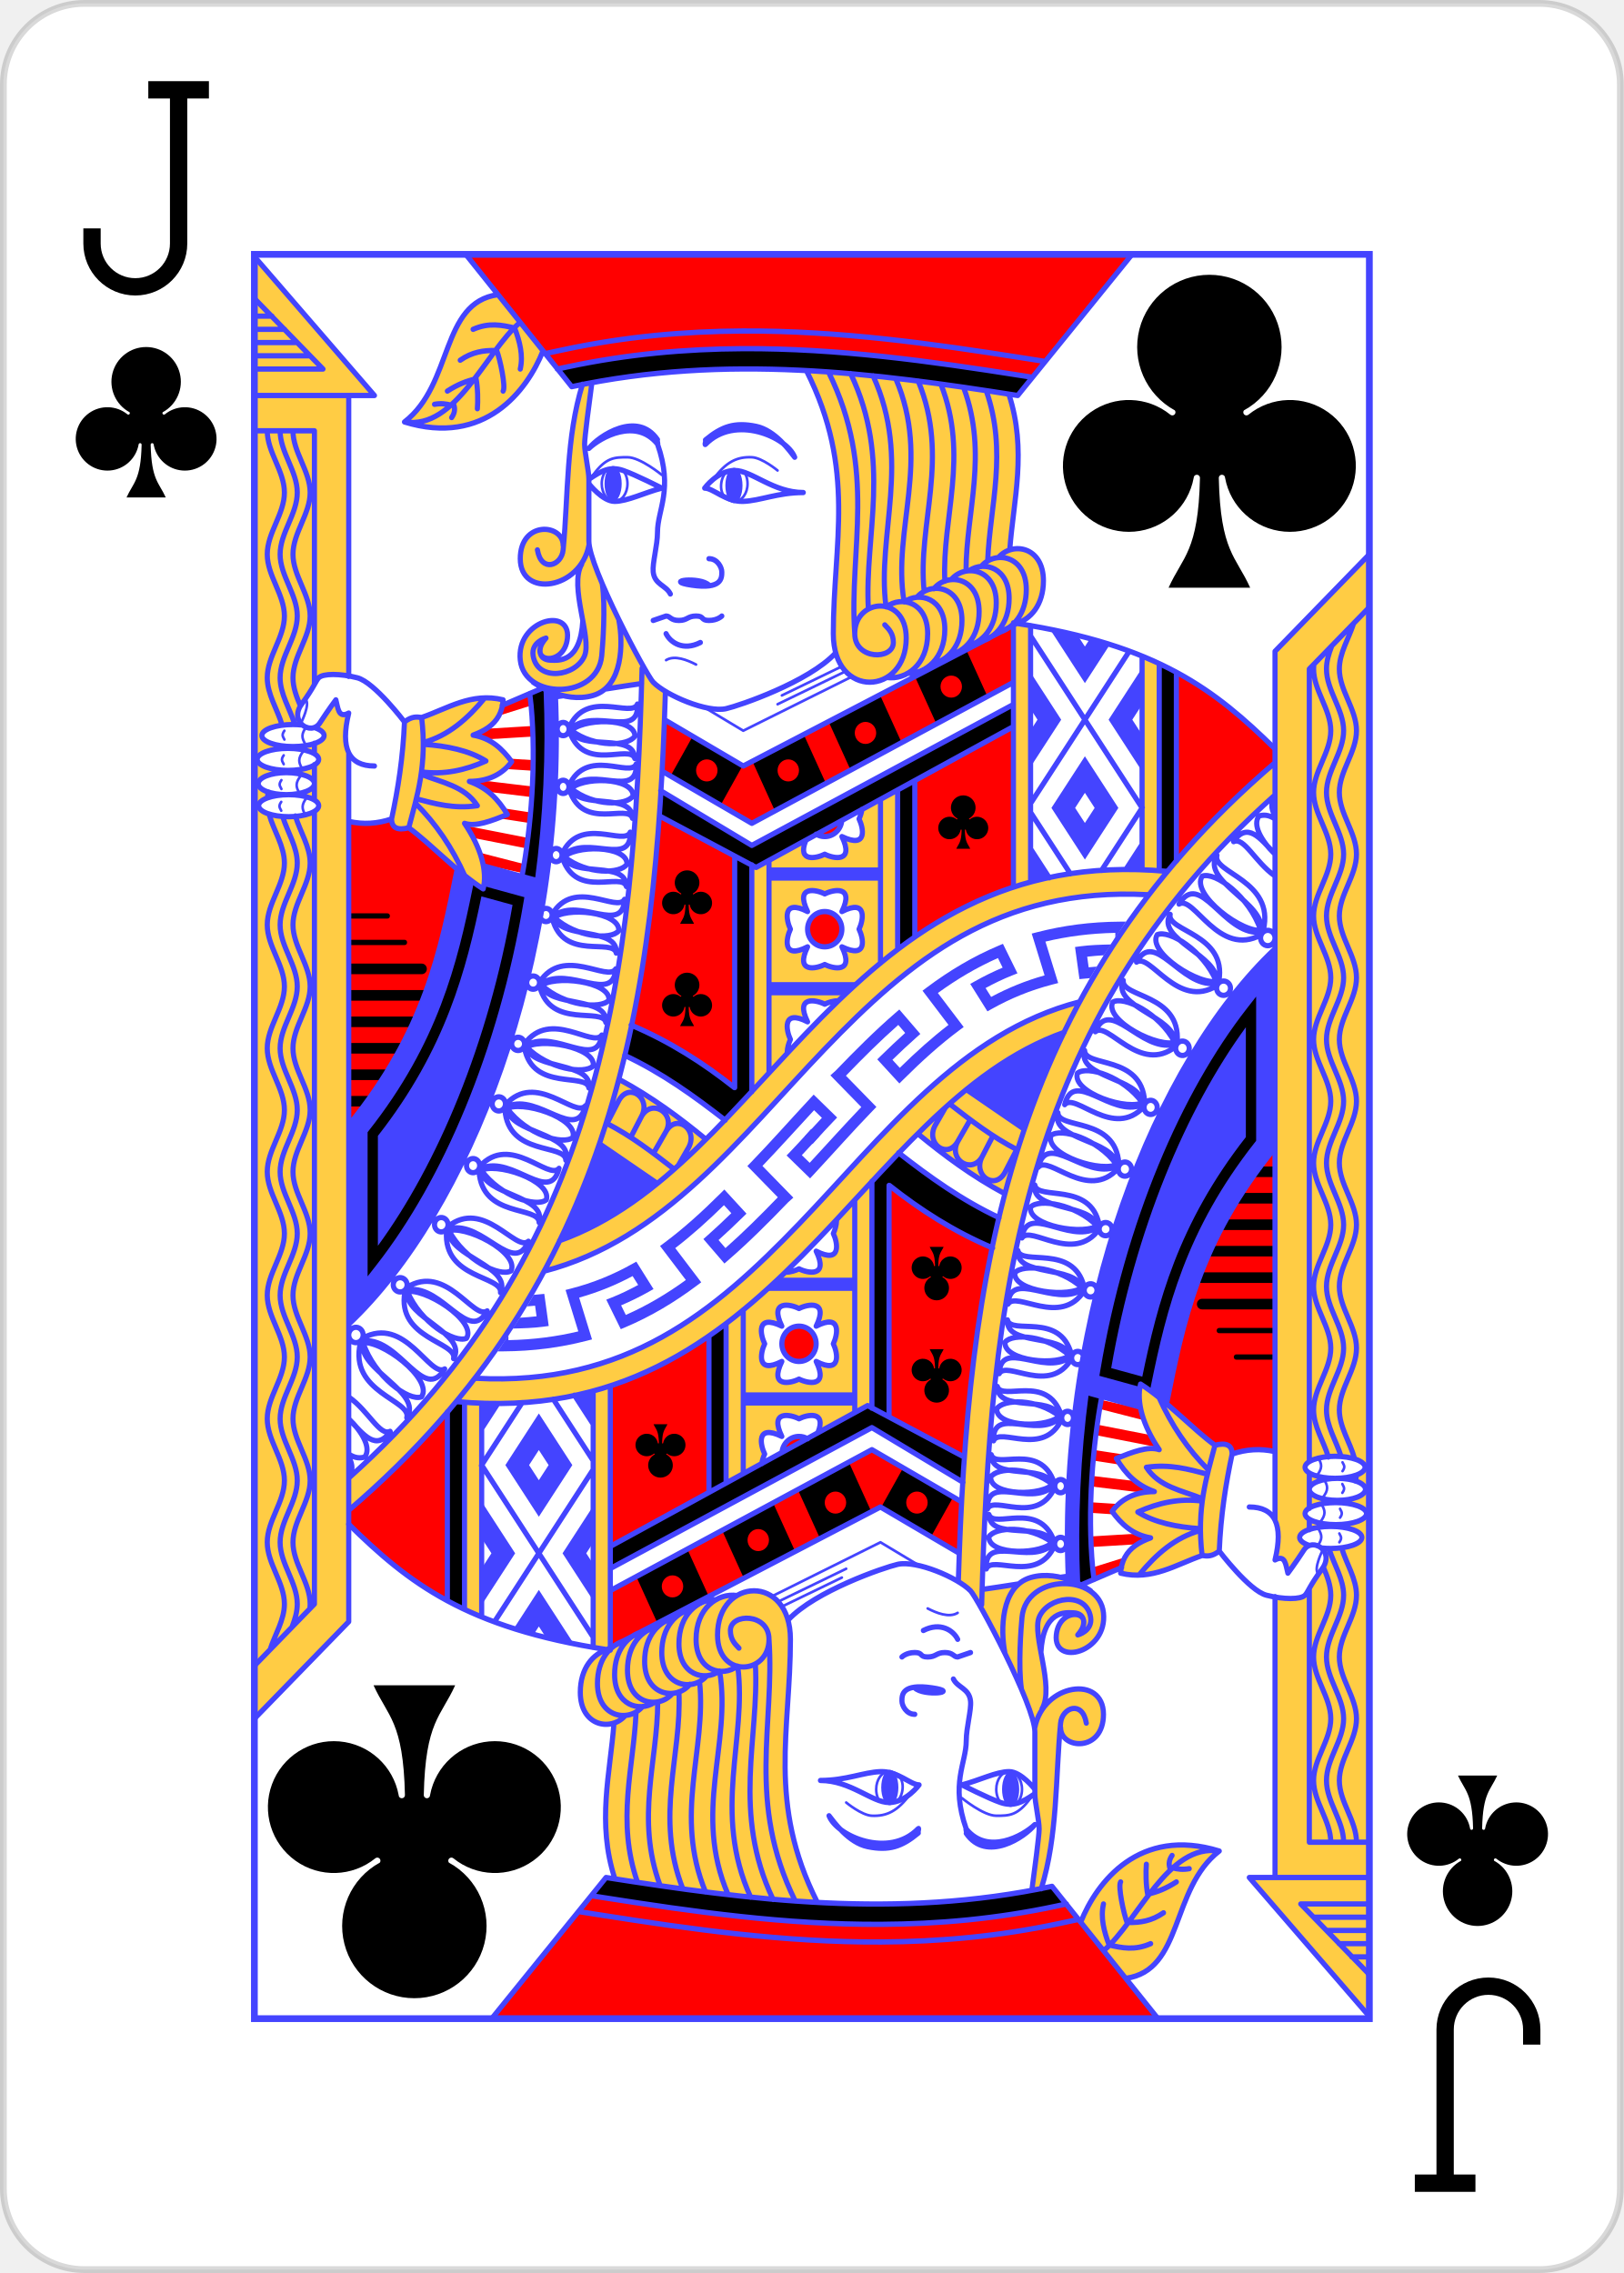
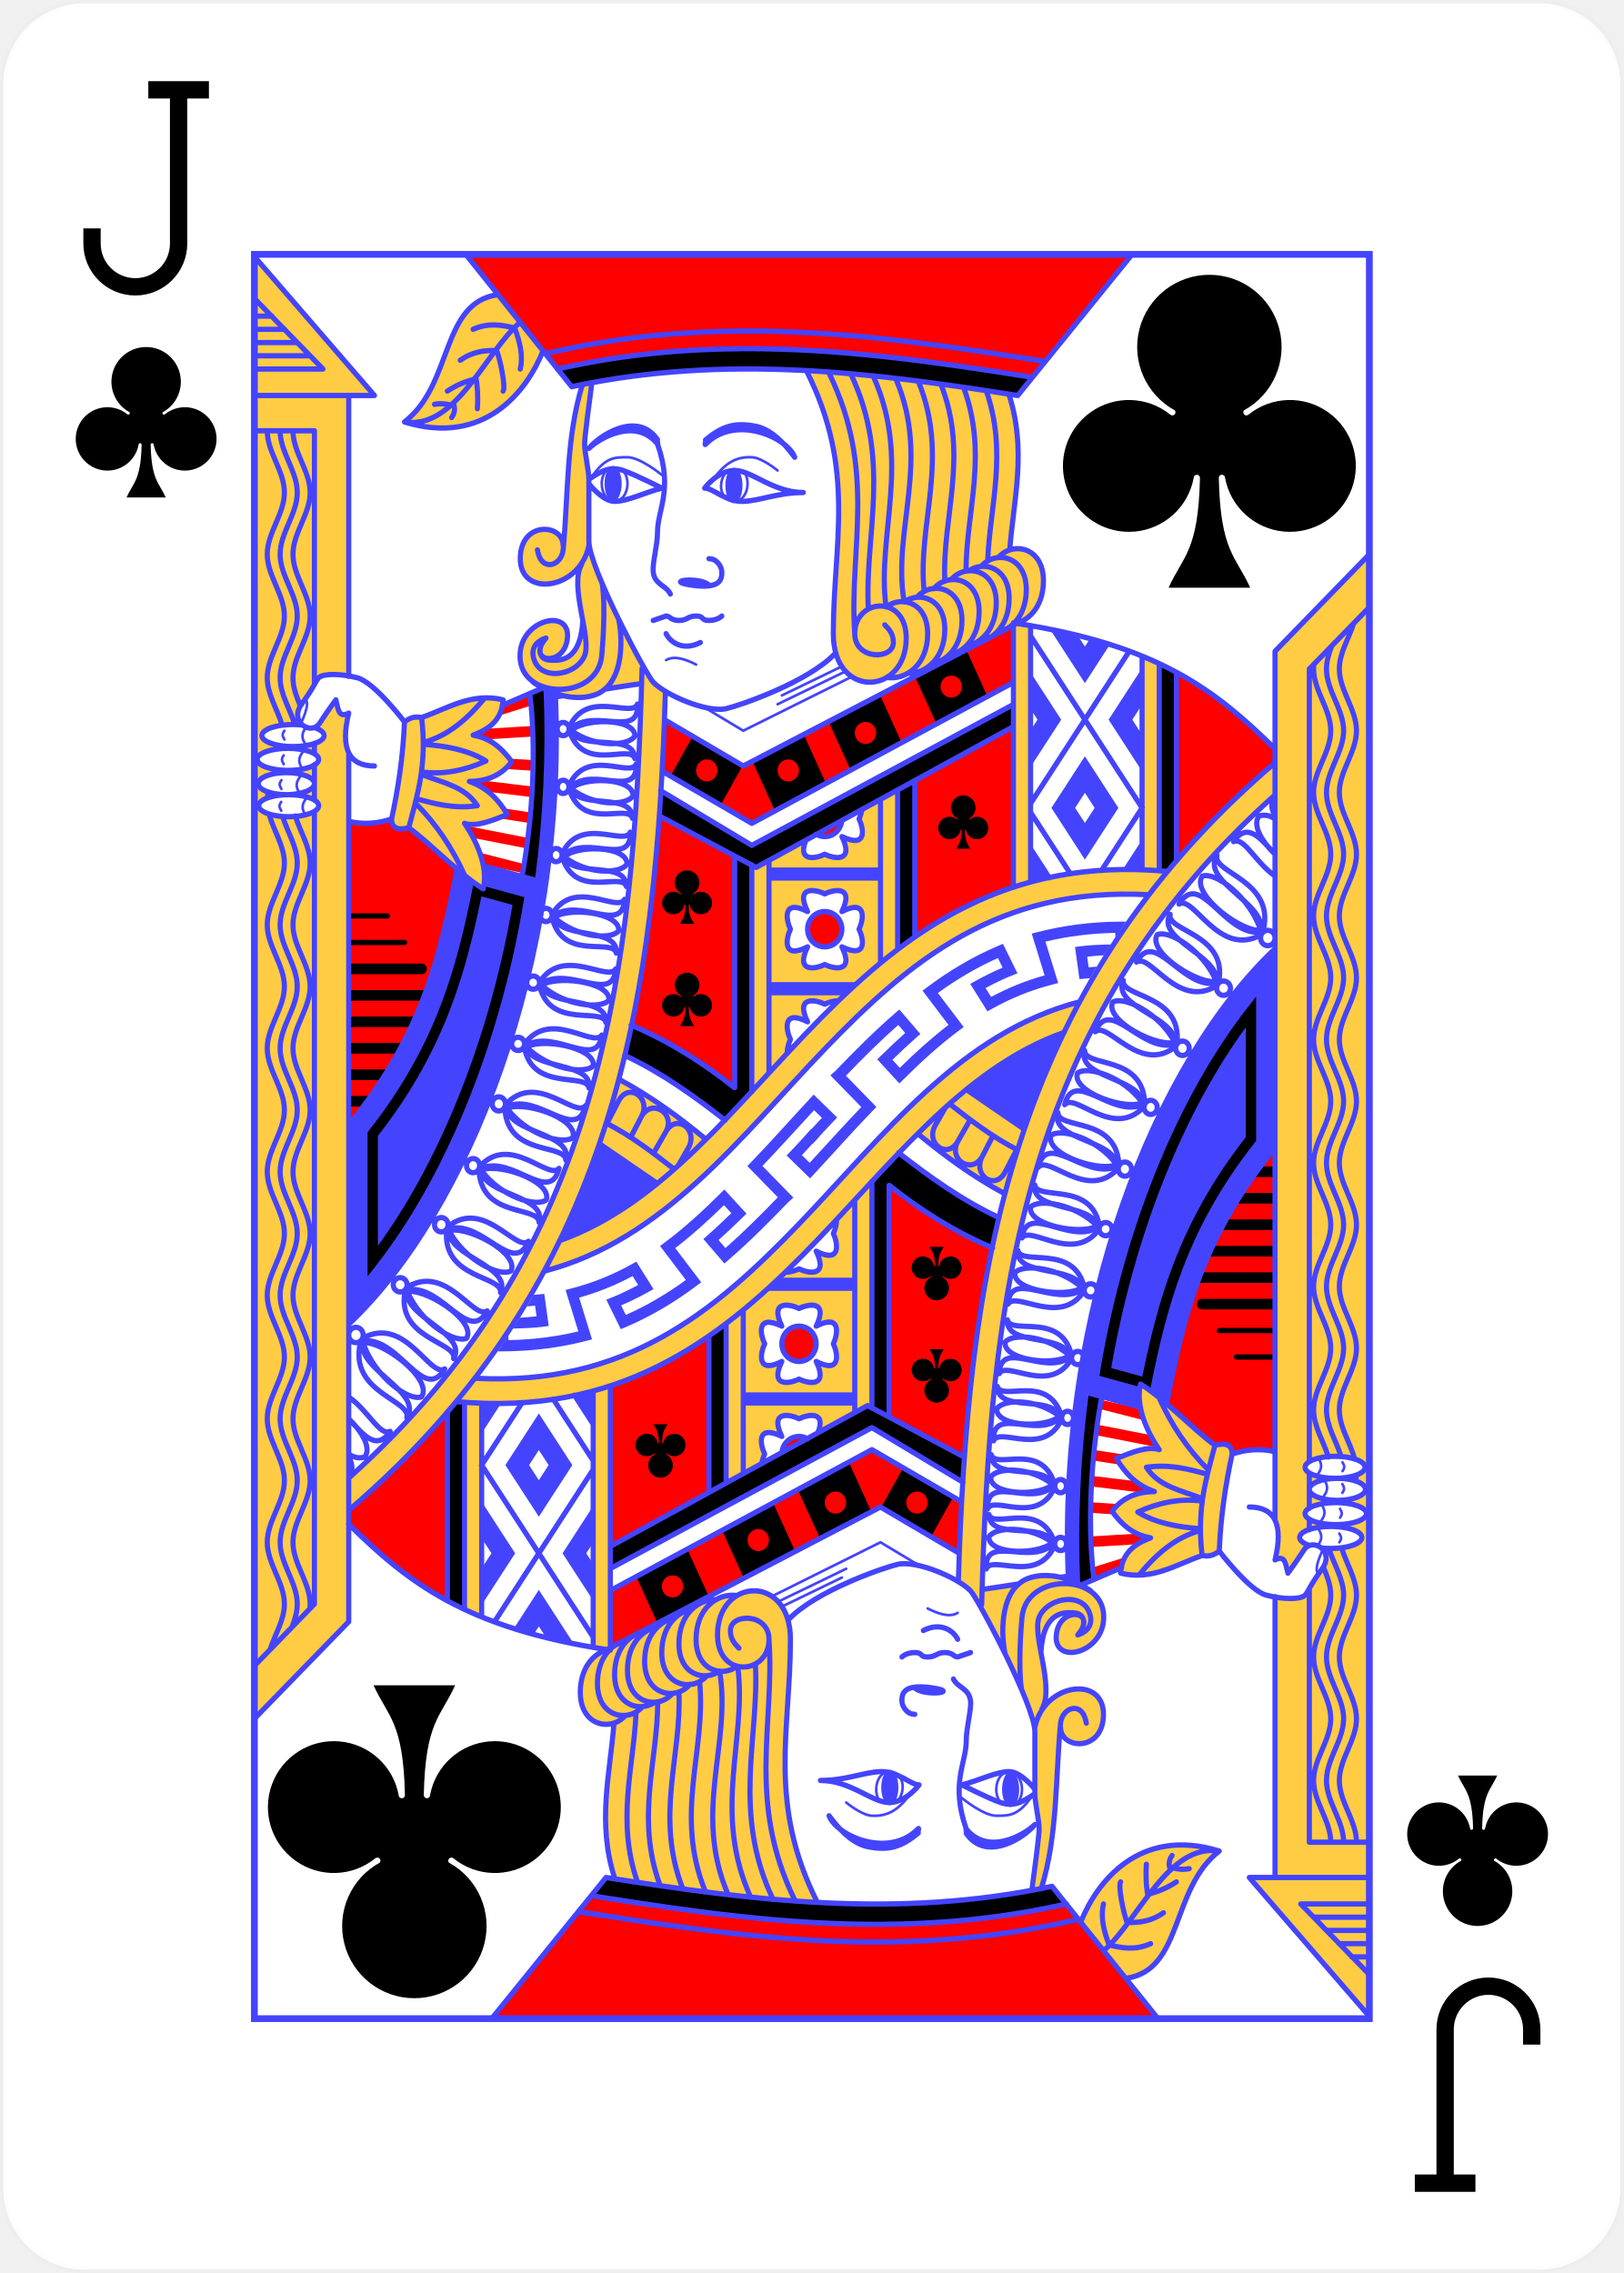
<svg xmlns="http://www.w3.org/2000/svg" xmlns:xlink="http://www.w3.org/1999/xlink" class="card" face="JC" height="13.125in" preserveAspectRatio="none" viewBox="-120 -168 240 336" width="9.375in">
  <style>
    /* CSS pour centrer le SVG dans l'écran */
    svg {
        position: absolute;
        top: 50%;
        left: 50%;
        transform: translate(-50%, -50%);
    }
    body {
        margin: 0;
        overflow: hidden;
    }
</style>
  <defs>
    <symbol id="VCJ" viewBox="-500 -500 1000 1000" preserveAspectRatio="xMinYMid">
      <path d="M50 -460L250 -460M150 -460L150 250A100 100 0 0 1 -250 250L-250 220" stroke="black" stroke-width="80" stroke-linecap="square" stroke-miterlimit="1.5" fill="none" />
    </symbol>
    <symbol id="SCJ" viewBox="-600 -600 1200 1200" preserveAspectRatio="xMinYMid">
      <path d="M30 150C35 385 85 400 130 500L-130 500C-85 400 -35 385 -30 150A10 10 0 0 0 -50 150A210 210 0 1 1 -124 -51A10 10 0 0 0 -110 -65A230 230 0 1 1 110 -65A10 10 0 0 0 124 -51A210 210 0 1 1 50 150A10 10 0 0 0 30 150Z" fill="black" />
    </symbol>
    <symbol id="CJ6" preserveAspectRatio="none" viewBox="0 0 1300 2000">
      <path stroke="#44F" stroke-linecap="round" stroke-linejoin="round" stroke-width="3" fill="none" d="M524.942,513.716 570,540 696.329,478.873M61.132,535.04C54.179,543.563 55,548.227 59.572,555.454M57.437,562.749c-6.953,8.523 -6.132,13.187 -1.559,20.414M54.358,590.664c-6.953,8.523 -6.132,13.187 -1.559,20.414M61.337,615.5c-6.953,8.523 -6.132,13.187 -1.559,20.414M35,540c-3.989,5.328 -1.136,7.235 0,10M34.179,567.915c-3.989,5.328 -1.136,7.235 0,10M31.511,596.034c-3.989,5.328 -1.136,7.235 0,10M31.305,620.665c-3.989,5.328 -1.136,7.235 0,10M60,505c5,5 -5,25 -5,25M395,250c15,-20 25,-20 40,-20 15,0 40,20 40,20M535,255c15,-20 27.855,-25.694 45,-25 12.009,0.486 30,15 30,15M430.149,245.272C433.131,248.928 435,254.173 435,260c0,11.046 -6.716,20 -15,20 -8.284,0 -15,-8.954 -15,-20 0,-6.19 2.109,-11.724 5.422,-15.392M573.022,250.068C574.281,252.994 575,256.385 575,260c0,11.046 -6.716,20 -15,20 -8.284,0 -15.871,-6.052 -15.871,-17.097 0,-6.372 2.235,-12.048 5.717,-15.711M610,510l78.911,-37.135M615,500l69.819,-32.856M480,460c10.058,-6.049 25,0 35,5" />
      <use xlink:href="#SCJ" height="75" width="75" transform="translate(504,728)scale(1,0.972)rotate(0)translate(-37,-37)" />
      <use xlink:href="#SCJ" height="75" width="75" transform="translate(504,844)scale(1,0.972)rotate(0)translate(-37,-37)" />
      <use xlink:href="#SCJ" height="75" width="75" transform="translate(826,643)scale(1,0.972)rotate(0)translate(-37,-37)" />
    </symbol>
    <symbol id="CJ5" preserveAspectRatio="none" viewBox="0 0 1300 2000">
      <path stroke="#44F" stroke-linecap="round" stroke-linejoin="round" stroke-width="6" fill="none" d="M921.558,121.325l-25.06,-3.831C790.986,101.362 682.195,86.319 569.248,86.885 501.48,87.224 432.215,93.183 361.268,107.896l-22.184,4.6M425,415c5,25 5,75 -30,85 -35,10 -70,-15 -70,-15M110,478.448V160M7.4505806e-8,1660 110,1550V565.476M109.952,1423.791C424.079,1162.69 468.218,839.167 479.238,495.464M355.727,1118.101C598.778,1034.369 691.652,666.23 1063.973,699.43M337.798,1152.659C477.381,1117.627 566.804,1000.211 664.916,900.932 763.64,801.032 867.291,716.741 1042.07,725.935M452.012,469.223C442.44,813.792 407.376,1129.21 110,1387.2M1075,473.933v213.595M1055,464.08V698.413M1035,455.46V697.397M905,420.772V711.33M885,417.693V717.28M888.351,418.243C1053.687,443.043 1120.384,493.996 1190.053,560.563M411.109,985.253c28.188,14.13 52.952,32.587 77.586,51.208M425.075,935.134c39.019,20.444 70.871,43.709 100.957,67.668M431.664,907.977c43.893,20.069 81.163,46.299 117.275,73.608M439.2,873.673c45.425,18.698 84.554,43.2 120.342,70.782M475.757,586.08 580,645 885.052,485.211M473.693,607.988 580,670 885.077,510.198M472.061,636.489 585,695 884.973,535.337M560,682.157V944.565M580,692.027V949.354M600,686.947V927.439M730,617.816V803.492M750,607.245v180.717M770,596.88v176.713M478.285,527.592 570,580 889.196,418.274M685,765a20,20 0 0 0 -20,-20 20,20 0 0 0 -20,20 20,20 0 0 0 20,20 20,20 0 0 0 20,-20v0M645,745c-15,-30 10,-25 20,-20 10,-5 35,-10 20,20 30,-15 25,10 20,20 5,10 10.599,34.355 -20,20 15,30 -10,25 -20,20 -10,5 -35,10 -20,-20 -30,15 -25,-10 -20,-20 -5,-10 -10,-35 20,-20v0M621.222,904.551C621.281,899.512 623.141,893.719 625,890c-5,-10 -10,-35 20,-20 -15,-30 10,-25 20,-20 3.933,-1.966 10.186,-3.933 15.413,-3.77M654.932,657.285C657.889,659.011 661.329,660 665,660c10.345,0 18.856,-7.855 19.894,-17.926M708.47,629.032C707.858,633.057 706.429,637.142 705,640c5,10 10.599,34.355 -20,20 15,30 -10,25 -20,20 -9.483,4.741 -32.455,9.483 -22.013,-15.623M402.493,1008.329l67.145,44.763M905.363,433.044l129.765,194.647M1035.361,626.959l-47.642,71.463M905.819,633.729l45.682,68.523M1019.995,450.008C981.781,507.328 942.838,565.743 905.982,621.026M905.55,674.789l21.318,31.977M1016.166,697.213 1035,668.963M438.925,1000.675l12.606,-23.725c12.105,-20.216 39.571,-3.424 28.547,17.131l-14.461,24.478M480.078,994.081c12.105,-20.216 37.365,-2.357 26.341,18.198l-12.107,20.494M411.109,985.253l14.081,-26.502c12.105,-20.216 37.365,-2.356 26.341,18.198M70,487.069V200H1.1920929e-6M70,566.092V554.187M70,618.432V578.407M-1.4901161e-7,1600 70,1530V631.363M2.9802322e-7,160H140L0,2.5M0,130H80L-1.1920929e-6,50M315,895a7.5,7.5 0 0 1 -7.5,7.5 7.5,7.5 0 0 1 -7.5,-7.5 7.5,7.5 0 0 1 7.5,-7.5 7.5,7.5 0 0 1 7.5,7.5v0M315,895c30,-40 80,5 90,-10M315,900c9.92,49.006 72.409,27.159 75,45M317.967,896.204C350.854,878.304 400,925 405,885M390,945C395,915 323.67,924.636 317.582,898.758 342.271,923.29 385,930 395,920M395,920c4.031,-20.98 -63.401,-33.217 -80,-20M332.448,825.126a7.46,7.5 0 0 1 -7.022,7.916 7.46,7.5 0 0 1 -7.874,-7.059 7.46,7.5 0 0 1 7.022,-7.916 7.46,7.5 0 0 1 7.874,7.059v0M332.448,825.126C359.967,783.477 412.179,825.547 421.257,810M332.732,830.118c12.637,48.359 73.452,22.978 77.039,40.641M335.463,826.158C367.105,806.409 418.565,850.22 421.257,810M409.771,870.759c3.26,-30.237 -67.029,-16.541 -74.545,-42.029 25.912,23.081 68.727,27.339 78.089,16.784M413.316,845.514c2.811,-21.176 -64.85,-29.54 -80.583,-15.396M347.101,748.305a7.124,7.5 0 0 1 -6.53,8.077 7.124,7.5 0 0 1 -7.673,-6.874 7.124,7.5 0 0 1 6.53,-8.077 7.124,7.5 0 0 1 7.673,6.874v0M347.101,748.305c25.358,-42.277 76.13,-1.433 84.456,-17.186M347.482,753.289c13.127,48.052 70.631,21.264 74.443,38.839M350.003,749.266c29.776,-20.479 79.868,22.124 81.555,-18.148M421.926,792.128c2.449,-30.304 -64.357,-14.978 -72.093,-40.284 25.246,22.473 66.216,25.734 74.922,14.964M424.755,766.808c2.218,-21.236 -62.563,-28.025 -77.273,-13.519M358.61,679.76a6.852,7.5 0 0 1 -5.624,8.638 6.852,7.5 0 0 1 -7.892,-6.155 6.852,7.5 0 0 1 5.624,-8.638 6.852,7.5 0 0 1 7.892,6.155v0M358.61,679.76C379.592,635.345 431.45,671.448 438.192,655M359.366,684.691c16.35,46.688 69.351,14.799 74.384,31.965M361.466,680.455C388.391,657.359 439.736,695.276 438.192,655M433.751,716.655c-0.032,-30.414 -62.847,-9.104 -72.245,-33.617 25.956,20.107 65.471,19.651 72.969,8.134M434.475,691.172c0.459,-21.358 -62.151,-22.264 -75.108,-6.482M366.668,602.411a6.762,7.5 0 0 1 -5.549,8.638 6.762,7.5 0 0 1 -7.788,-6.155 6.762,7.5 0 0 1 5.549,-8.638 6.762,7.5 0 0 1 7.788,6.155v0M366.668,602.411c20.705,-44.414 71.877,-8.311 78.53,-24.76M367.415,607.342c16.134,46.688 68.434,14.799 73.4,31.965M369.486,603.107c26.57,-23.096 77.235,14.821 75.712,-25.455M440.815,639.307c-0.031,-30.414 -62.016,-9.104 -71.29,-33.617 25.613,20.107 64.605,19.651 72.004,8.134M441.53,613.824c0.453,-21.358 -61.329,-22.264 -74.115,-6.482M366.798,536.693a6.924,7.5 0 0 1 -5.482,8.789 6.924,7.5 0 0 1 -8.114,-5.938 6.924,7.5 0 0 1 5.482,-8.789 6.924,7.5 0 0 1 8.114,5.938v0M366.798,536.693c20.172,-44.973 73.387,-10.296 79.819,-26.923M367.675,541.602c17.59,46.227 70.395,12.902 75.874,29.925M369.698,537.311c26.667,-23.823 79.405,12.68 76.918,-27.541M443.549,571.527c-0.732,-30.403 -63.693,-7.386 -73.751,-31.635 26.682,19.392 66.587,17.859 73.896,6.14M443.694,546.033c-0.028,-21.364 -63.293,-20.561 -76.019,-4.43M292.672,964.013a7.73,8.033 0 0 1 -8.614,6.994 7.73,8.033 0 0 1 -6.73,-8.952 7.73,8.033 0 0 1 8.614,-6.994 7.73,8.033 0 0 1 6.73,8.952v0M292.672,964.013c35.714,-38.606 81.208,15.762 93.322,1.121M292.044,969.328c3.99,53.393 70.658,38.328 71.067,57.632M295.556,965.68c35.891,-14.734 80.297,41.325 90.438,-0.546M363.111,1026.96c8.884,-31.239 -65.294,-30.31 -68.269,-58.615 22.173,29.303 65.039,42.016 76.525,32.691M371.367,1001.036c6.76,-21.777 -60.682,-43.591 -79.323,-31.708M262.606,1034.063a7.673,8.013 0 0 1 -8.611,6.894 7.673,8.013 0 0 1 -6.601,-8.994 7.673,8.013 0 0 1 8.611,-6.894 7.673,8.013 0 0 1 6.601,8.994v0M262.606,1034.063c35.786,-38.169 80.465,16.492 92.617,2.003M261.936,1039.359c3.494,53.295 69.797,38.901 70.034,58.16M265.454,1035.753c35.752,-14.356 79.338,41.981 89.769,0.313M331.971,1097.518c9.091,-31.076 -64.543,-30.852 -67.249,-59.113 21.752,29.439 64.188,42.526 75.67,33.333M340.392,1071.738c6.9,-21.658 -59.849,-44.056 -78.455,-32.38M225.491,1102.246a7.898,8.152 0 0 1 -9.769,5.591 7.898,8.152 0 0 1 -5.417,-10.083 7.898,8.152 0 0 1 9.769,-5.591 7.898,8.152 0 0 1 5.417,10.082v0M225.491,1102.246c41.975,-32.813 79.539,29.179 94.014,16.5M224.041,1107.47c-4.174,54.177 65.425,50.06 62.873,69.478M228.146,1104.392c38.486,-8.856 74.694,54.653 91.36,14.353M286.914,1176.948c13.765,-29.85 -61.243,-41.14 -59.898,-70.002 17.877,33.026 59.188,52.832 72.213,45.377M299.228,1152.323c10.167,-20.715 -54.549,-53.693 -75.187,-44.852M177.494,1171.167a8.084,8.122 0 0 1 -10.525,4.484 8.084,8.122 0 0 1 -4.463,-10.574 8.084,8.122 0 0 1 10.525,-4.484 8.084,8.122 0 0 1 4.463,10.574v0M177.494,1171.167c46.141,-27.976 77.917,37.499 93.971,26.5M175.474,1176.186c-9.891,53.225 61.377,56.663 56.757,75.625M179.973,1173.58c40.094,-4.617 70.332,62.213 91.492,24.087M232.231,1251.811c17.119,-28.087 -58.05,-47.373 -53.675,-75.823 14.756,34.651 54.74,58.735 68.774,52.755M247.329,1228.744c12.506,-19.426 -49.929,-59.087 -71.856,-52.557M126.003,1228.766a8.414,8.715 0 0 1 -11.224,4.094 8.414,8.715 0 0 1 -3.952,-11.625 8.414,8.715 0 0 1 11.224,-4.093 8.414,8.715 0 0 1 3.952,11.625v0M126.003,1228.766c49.745,-26.853 78.519,45.407 95.909,34.709M123.579,1234.005c-13.721,56.334 60.095,64.816 54.068,84.812M128.422,1231.516c41.952,-2.244 69.039,71.364 93.49,31.959M177.647,1318.817c19.603,-28.926 -57.24,-54.644 -50.853,-84.816 13.087,38.103 53.066,66.588 68.032,61.13M194.826,1295.13c14.25,-19.961 -48.045,-66.641 -71.247,-61.125M110.323,1212.531C248.864,1085.094 364.673,805.728 350.93,497.689M128.501,1363.393C136.699,1353.801 126.187,1335.136 110,1320M110,1360c7.738,5.039 13.609,4.707 18.501,3.393M110,1385c5.306,-6.524 4.355,-12.857 1.003,-19.872M110,1320c17.689,18.562 31.778,36.964 48.471,14.665M110.704,1295.793c22.171,15.196 35.716,44.344 47.538,38.425M110.313,986.836C198.985,880.847 217.434,789.003 236.453,697.044M15,200c0,24.267 20,45.733 20,70 0,24.267 -20,45.733 -20,70M17.257,634.906C22.489,653.366 35,670.807 35,690c0,24.267 -20,45.733 -20,70M16.199,609.324c-0.448,2.082 -0.786,4.178 -0.988,6.295M15,340c0,24.267 20,45.733 20,70 0,24.267 -20,45.733 -20,70 0,18.667 11.834,35.676 17.296,53.577M15,760c0,24.267 20,45.733 20,70 0,24.267 -20,45.733 -20,70 0,24.267 20,45.733 20,70 0,24.267 -20,45.733 -20,70 0,24.267 20,45.733 20,70 0,24.267 -20,45.733 -20,70 0,24.267 20,45.733 20,70 0,24.267 -20,45.733 -20,70 0,24.267 20,45.733 20,70 0,24.267 -20,45.733 -20,70 0,24.267 20,45.733 20,70 0,17.992 -10.994,34.445 -16.68,51.641M30,200c0,24.267 20,45.733 20,70 0,24.267 -20,45.733 -20,70M33.147,637.832C38.78,655.219 50,671.824 50,690c0,24.267 -20,45.733 -20,70M30,340c0,24.267 20,45.733 20,70 0,24.267 -20,45.733 -20,70 0,18.209 11.261,34.842 16.883,52.264M30,760c0,24.267 20,45.733 20,70 0,24.267 -20,45.733 -20,70 0,24.267 20,45.733 20,70 0,24.267 -20,45.733 -20,70 0,24.267 20,45.733 20,70 0,24.267 -20,45.733 -20,70 0,24.267 20,45.733 20,70 0,24.267 -20,45.733 -20,70 0,24.267 20,45.733 20,70 0,24.267 -20,45.733 -20,70 0,24.267 20,45.733 20,70 0,8.743 -2.596,17.123 -5.918,25.401M45,200c0,24.267 20,45.733 20,70 0,24.267 -20,45.733 -20,70M47.774,636.652C53.267,654.469 65,671.413 65,690c0,24.267 -20,45.733 -20,70M45,340c0,24.267 20,45.733 20,70 0,24.267 -20,45.733 -20,70 0,11.029 4.131,21.479 8.638,31.876M45,760c0,24.267 20,45.733 20,70 0,24.267 -20,45.733 -20,70 0,24.267 20,45.733 20,70 0,24.267 -20,45.733 -20,70 0,24.267 20,45.733 20,70 0,24.267 -20,45.733 -20,70 0,24.267 20,45.733 20,70 0,24.267 -20,45.733 -20,70 0,24.267 20,45.733 20,70 0,24.267 -20,45.733 -20,70 0,24.267 20,45.733 20,70 0,1.502 -0.077,2.993 -0.22,4.475M9.747479e-5,115H64.039M3.2732335e-4,100H48.851M-3.7619512e-4,85 35.304,85M3.2874958e-5,70H20.525M140,580c-29.951,-0.016 -40.027,-19.94 -30,-60 -12.409,6.549 -12.465,-6.157 -15,-15 0,0 -8.695,11.232 -18.695,26.232C66.305,546.232 40,530 55,510c15,-20 16.464,-26.464 20,-30 5,-5 25,-5 45,0 20,5 55,50 55,50 -1.704,40.187 -7.501,76.003 -15,110 -16.58,5.561 -33.036,6.416 -49.377,2.902M71.373,536.894c6.157,2.24 9.933,5.263 9.933,8.591 0,6.904 -16.254,12.5 -36.305,12.5 -20.051,0 -36.305,-5.596 -36.305,-12.5 0,-6.904 16.254,-12.5 36.305,-12.5 3.53,0 6.943,0.173 10.17,0.497M75,572.5A35.858,12.5 0 0 1 39.142,585 35.858,12.5 0 0 1 3.284,572.5 35.858,12.5 0 0 1 39.142,560 35.858,12.5 0 0 1 75,572.5v0M70,600A32.742,12.5 0 0 1 37.258,612.5 32.742,12.5 0 0 1 4.516,600 32.742,12.5 0 0 1 37.258,587.5 32.742,12.5 0 0 1 70,600v0M75,625A35,12.5 0 0 1 40,637.5 35,12.5 0 0 1 5,625 35,12.5 0 0 1 40,612.5 35,12.5 0 0 1 75,625v0M175,530c9.012,-6.7 14.397,-5.617 20,-5 6.602,53.925 -5.186,88.42 -15,125 -13.357,3.344 -19.993,-0.02 -20,-10M195,525c30,-10 58.099,-28.711 95,-20 -0.465,7.087 -2.195,12.971 -4.912,17.916C278.989,534.014 267.914,540.382 255,545c21.582,3.661 34.214,15.941 45,30 -10.033,13.449 -26.229,22.431 -49.384,22.463C271.315,604.685 284.062,617.311 295,635c-18.492,7.153 -37.007,14.354 -50,10 19.289,27.697 26.761,54.112 21.773,74.31C237.075,701.195 205.063,667.576 180,650M268.591,502.865c-19.968,23.703 -42.549,42.82 -71.627,50.534l0.314,2.014c27.151,1.82 53.022,6.851 72.722,18.898 -24.548,10.717 -49.297,15.727 -74.99,12.402l-0.156,2.753C218.159,598.765 244.968,602.452 260,625c-27.967,3.853 -49.066,-2.197 -70.957,-7.729l-1.28,4.911c23.946,23.099 43.122,50.723 57.776,82.638M409.668,492.691c15.885,-2.427 31.2,-4.718 41.922,-6.162M340.523,503.13c2.789,-0.3 10.017,-1.362 19.685,-2.832M288.81,511.329l47.735,-19.89 3.637,2.778C343.136,565.525 339.937,637.433 330,710l-62.98,-16.795M321.054,497.738c0.589,4.567 1.12,9.137 1.594,13.711 6.125,64.647 0.077,137.84 -10.709,193.962M643.803,132.176C701.96,244.697 675,327.057 675,430c0,75 85,70 85,5 0,-50 -60,-45.311 -60,-5 0,30 45,30 45,10 0,-10 -5,-15 -10,-20M669.34,133.266C726.4,245.602 693.068,334.167 700,430M695.19,135.073c48.26,98.566 16.053,183.258 20.658,266.387M721.351,137.594c45.155,96.517 4.146,179.666 15.029,261.376M747.735,140.737c41.294,93.23 -4.038,170.597 9.712,252.602M773.953,143.54c37.352,87.708 -1.183,161.463 6.958,238.512M800.409,147.046c33.11,81.81 1.072,151.58 4.616,223.483M827.096,151.351c28.605,75.469 2.72,140.801 2.651,207.295M853.334,154.703c24.951,69.449 4.407,130.388 1.698,191.728M879.702,158.639c21.365,63.523 5.329,120.003 1.027,176.354M737.198,479.634C760.06,482.813 785,465.209 785,430c0,-35.779 -30.724,-43.554 -48.2,-30.312M761.394,474.984C783.006,475.603 805,458.064 805,425c0,-35.174 -29.693,-43.284 -47.303,-30.966M789.49,464.367C808.171,460.965 825,443.922 825,415c0,-38.859 -36.24,-44.685 -52.39,-26.43M809.418,454.38C828.128,451.009 845,433.959 845,405c0,-39.224 -36.924,-44.792 -52.84,-25.909M829.835,444.303C848.378,440.754 865,423.744 865,395c0,-39 -36.504,-44.727 -52.566,-26.23M846.344,438.983C864.27,434.82 880,417.962 880,390c0,-34.529 -28.614,-42.977 -46.321,-31.623M867.705,428.641C885.059,423.957 900,407.252 900,380c0,-39.087 -36.667,-44.753 -52.673,-26.106M887.601,418.669C904.999,414.024 920,397.306 920,370c0,-38.91 -36.337,-44.701 -52.455,-26.357M393.488,145.734C390.692,165.756 385,207.455 385,215c0,10 5,30 5,40v70c0,30 67.094,152.094 75,160 15,15 63.177,34.874 85,30 15.768,-3.522 96.225,-30.183 127.661,-63.115M382.576,147.228C363.268,207.665 366.103,272.149 360,335c-1.733,17.844 -25.582,26.283 -30,0M390,330c-10,50 -80,60 -80,15 0,-43.271 50,-40 50,-15M381.642,351.232c-15,25 12.013,83.236 3.358,103.768 -9.923,23.54 -55,30 -60,0 -2.599,-15.596 15,-20 15,-20M382.947,415C380.073,463.281 354.797,460.347 345,460 330.009,459.469 330,445 340,435M405.624,373.525c4.031,25.81 0.439,70.852 -0.624,81.475 -5,50 -90,50 -95,5 -5,-45 58.774,-61.204 55,-25 -3.544,33.995 -49.455,27.568 -25,0M480,430c5,10 20,20 40,10M465,415l15,-5c5,0 5,5 15,5 10,0 10,-5 20,-5 10,0 5,5 15,5 10,0 15,-5 15,-5M390,220c11.318,-14.134 56.376,-43.415 80,-10 -1.399,-1.496 1.277,6.539 0,5 -25.008,-30.136 -66.371,-7.783 -80,5v0M630,230c-5.438,-6.79 -22.697,-30.539 -45,-35 -25,-5 -40,0 -59.073,15.401 1.399,-1.496 -1.412,6.416 0,5C560.27,180.947 621.088,207.036 630,230v0M470,215c18.673,51.658 0,74.505 0,100 0,15 -6.095,35.06 -5,45 1.595,14.471 15,15 20,25M530,375c-10,-10 -55,-5 -20,0 35,5 35,-7.929 35,-15 0,-5 -5,-15 -15,-15M525,265c0,0 15,-20 35,-20 20,0 45,25 80,25 -30,0 -50.011,9.323 -70,10 -20.501,0.695 -35,-15 -45,-15M390,255c15,-10 25,-15 40,-10 15,5 45,20 45,20M475,265c-20,5 -40,15 -55,15 -14.142,0 -30,-20 -30,-20M246.471,5.6251884e-5 370,150c180.66,-37.466 351.908,-15.7 520,10L1023.334,-3.2305717e-4M906.793,139.3l-13.317,-2.036C788.176,121.164 680.547,106.362 569.412,106.902c-66.681,0.324 -134.623,6.172 -204.082,20.576l-12.231,2.537M284.046,45.688C216.752,54.57 232.09,147.182 175,190c93.311,27.993 143.088,-35.437 161.516,-80.608M175,190c59.989,9.229 94.425,-79.494 134.753,-112.881M310,130c3.622,-15.522 -0.587,-31.178 -6.695,-46.867M255,85c18.364,-7.903 33.498,-4.91 48.503,-1.481M240,120c13.663,-9.296 27.374,-11.325 41.122,-10.975M290,155c3.267,-4.481 -3.393,-36.023 -7.714,-46.574M225,155c11.905,-7.533 22.973,-11.691 33.555,-13.886M260,175c0.69,-8.732 0.615,-23.442 -1.616,-34.617M210,170c7.27,-1.286 13.646,-0.613 19.568,1.056M230,185c4.485,-6.253 3.934,-11.496 1.8,-16.426" />
    </symbol>
    <symbol id="CJ4" preserveAspectRatio="none" viewBox="0 0 1300 2000">
      <path fill="black" d="M585,695 472.144,635.82c0.731,-9.553 1.333,-18.454 1.721,-27.602L580,670 885.039,509.676l-0.052,25.052zM439.549,873.41c-2.199,11.53 -4.911,23.275 -7.841,34.769 43.85,19.867 81.12,46.098 116.906,73.455 10.373,-10.761 21.013,-21.807 31.527,-32.624l-0.117,-256.779 -20.258,-10.249 0.006,262.529C523.754,916.873 484.625,892.371 439.549,873.41ZM750.265,787.769l-0.604,-180.377 20.091,-10.554 0.412,176.779c-6.544,4.531 -13.14,9.182 -19.899,14.152zM1075.185,473.913c-6.31,-3.433 -13.043,-6.744 -20.117,-9.89l-0.189,234.525c2.932,0.357 6.003,0.605 9.371,1.009 3.682,-3.877 7.134,-7.871 10.693,-11.942zM330,710c10.133,-73.998 13.259,-147.311 10,-220l-18.949,7.817c0.592,4.488 1.123,9.058 1.597,13.631 6.125,64.647 0.077,137.84 -10.633,193.869zM110.427,966h16.215l9.031,-12h-25.041zM110.222,936h38.588L155,924h-45.599zM110.304,876h72.578l4.926,-12h-78.084zM110.427,906h56.65l6.158,-12h-63.013zM110.304,846h85.714l4.516,-12h-90.23zM110.885,816H195c3.347,0.047 6.085,-2.653 6.085,-6 0,-3.347 -2.739,-6.047 -6.085,-6h-84.696zM110.014,783H175c4.057,0.057 4.057,-6.057 0,-6h-64.986zM110.014,753H155c4.057,0.057 4.057,-6.057 0,-6h-45.567zM255.631,712.936l-1.301,6.197C236.571,803.793 214.141,893.827 133.34,993.469L132,995.121v163.473l10.682,-13.32c76.408,-95.292 141.945,-241.845 171.152,-411.162l0.934,-5.404zm9.094,14.846L301,737.455C273.075,894.628 213.409,1031.523 144,1123.869V999.309c79.262,-98.449 103.144,-188.695 120.725,-271.527zM754.336,552.862l-25.055,-53.688 -59.849,30.324 25.747,55.172M712.5,530c6.904,0 12.5,5.596 12.5,12.5 0,6.904 -5.596,12.5 -12.5,12.5 -6.904,0 -12.5,-5.596 -12.5,-12.5 0,-6.904 5.596,-12.5 12.5,-12.5zM770.068,478.361l25.159,53.913 59.387,-31.313 -24.425,-52.34zM812.5,477.5c6.904,0 12.5,5.596 12.5,12.5 0,6.904 -5.596,12.5 -12.5,12.5 -6.904,0 -12.5,-5.596 -12.5,-12.5 0,-6.904 5.596,-12.5 12.5,-12.5zM580.725,574.767l26.03,55.778 59.723,-30.594 -26.014,-55.745zM622.5,572.5c6.904,0 12.5,5.596 12.5,12.5 0,6.904 -5.596,12.5 -12.5,12.5 -6.904,0 -12.5,-5.596 -12.5,-12.5 0,-6.904 5.596,-12.5 12.5,-12.5zM510.928,546.504l-25.942,45.228 58.425,32.917 25.905,-45.162zm26.793,31.301c3.974,5.645 2.619,13.443 -3.026,17.417 -5.645,3.974 -13.443,2.619 -17.417,-3.026 -3.974,-5.645 -2.619,-13.443 3.026,-17.417 5.645,-3.974 13.443,-2.619 17.417,3.026zM906.793,139.3l-13.317,-2.036C788.176,121.164 680.547,106.362 569.412,106.902c-66.681,0.324 -134.623,6.172 -204.082,20.576l-12.119,2.405L370,150c180.66,-37.466 351.908,-15.7 520,10L906.937,139.675 1040,-20" />
    </symbol>
    <symbol id="CJ3" preserveAspectRatio="none" viewBox="0 0 1300 2000">
      <path fill="#44F" d="M599.754,695h130.337l-0.205,15H600.164ZM599.754,825h103.859l-15.189,15h-87.849zM905.094,474.104l-0.1,41.316 8.055,12.08 -8.111,12.168 -0.1,41.611 35.854,-53.779zM1034.615,469.539 995.975,527.5 1035,586.037 1034.863,544.369 1023.617,527.5 1034.752,510.799ZM927.453,424.717l40.881,61.32 29.141,-43.711 -23.674,-5.953 -5.467,8.201 -7.668,-11.506zM968.334,568.963 929.309,627.5 968.334,686.037 987.846,656.77 1007.357,627.5 987.846,598.23Zm0,41.463 0.375,0.562 11.006,16.512 -11.006,16.512 -0.375,0.562L956.951,627.5ZM904.986,711.417c6.917,-1.744 13.964,-3.413 21.508,-4.781l-21.22,-31.594zM1016.282,697.266 1035,668.943l0.136,28.572c-6.24,-0.106 -12.531,-0.21 -18.854,-0.249zM355.942,1117.82c17.996,-36.037 33.178,-72.46 46.355,-109.484l67.413,44.868c-34.97,27.774 -72.264,50.526 -113.768,64.617zM998.835,782.289c-12.064,0.257 -24.521,0.617 -35.749,2.09l-6.264,0.822 5.176,36.404 5.926,-0.549c2.12,-0.196 4.247,-0.385 6.382,-0.564l7.837,-13.064c-3.163,0.24 -6.295,0.505 -9.424,0.771l-1.711,-12.023c6.353,-0.703 12.818,-1.261 19.418,-1.62l25.792,-38.153 -6.244,0.031c-35.369,0.173 -67.446,4.464 -97.201,11.936l-6.443,1.617 15.004,47.361c-22.248,6.063 -42.873,14.283 -62.326,24.422l-6.484,-10.062c10.007,-5.255 20.196,-10.129 30.734,-14.184l6.453,-2.482 -16.92,-33.457 -5.346,2.197c-29.992,12.327 -57.417,28.353 -83.215,47.127L779,834.713l30.283,38.77c-19.261,14.385 -37.967,30.71 -56.785,48.676l-8.586,-9.092c9.248,-8.733 18.515,-17.2 27.775,-25.191l4.789,-4.133 -24.512,-27.721 -4.666,3.934c-23.766,20.027 -46.627,42.187 -69.652,65.48l-6.053,5.275 36.041,35.895c-19.627,19.928 -39.408,41.356 -60.193,63.215l-9.139,-8.662c5.407,-5.58 10.742,-11.155 15.857,-16.631l4.268,-4.566 -9.135,-8.533 -4.266,4.566c-6.536,6.996 -13.086,13.999 -20.012,20.99l-4.496,4.539 27.387,25.959 4.301,-4.496c24.08,-25.18 46.478,-49.853 68.615,-72.064l4.412,-4.428 -35.529,-35.387c20.304,-20.457 40.44,-39.891 61.051,-57.586l8.035,9.088c-9.373,8.221 -18.736,16.745 -28.057,25.664l-4.486,4.293 25.793,27.316 4.547,-4.398c21.802,-21.086 43.159,-39.847 65.184,-55.799l5.25,-3.803 -30.105,-38.541c21.998,-15.54 45.136,-28.915 70.021,-39.631l5.494,10.865c-10.953,4.536 -21.63,9.585 -31.916,15.238l-5.875,3.229 20.051,31.104 5.096,-2.771c21.955,-11.94 45.269,-21.298 70.961,-27.719l6.451,-1.611 -14.881,-46.979c25.176,-5.853 52.104,-9.35 81.473,-9.92l0.029,5.027M-10,1670 110,1550M340,490c3.259,72.689 0.133,146.002 -10,220l-63.003,-16.796c1.771,9.448 1.717,18.248 -0.224,26.106 -10.168,-6.202 -20.607,-14.221 -30.633,-22.529 -18.706,92.222 -37.156,184.066 -125.984,289.528l0.005,225.474C248.841,1085.098 364.64,805.808 350.936,497.821M428.258,260a10,20 0 0 1 -10,20 10,20 0 0 1 -10,-20 10,20 0 0 1 10,-20 10,20 0 0 1 10,20zM569.129,262.032a10,20 0 0 1 -10,20 10,20 0 0 1 -10,-20 10,20 0 0 1 10,-20 10,20 0 0 1 10,20z" />
    </symbol>
    <symbol id="CJ2" preserveAspectRatio="none" viewBox="0 0 1300 2000">
      <path fill="red" d="M246.471 0L370 150C550.66 112.534 721.908 134.3 890 160L1023.334 0L246.471 0zM884.787 420.898L570 580L478.186 527.742C477.311 547.675 476.399 567.389 475.531 586.553L580 645L885.053 485.211L885 484.4L884.787 420.898zM1075.055 473.844L1075.32 687.189C1109.08 648.912 1146.956 612.04 1189.938 576.455L1190.027 559.941C1155.227 527.288 1121.143 497.912 1075.055 473.844zM320.646 499.514L289.023 509.168L284.645 523.051L322.646 511.449L320.646 499.514zM324.117 534.629L270.094 537.807L259.85 544.922L270.727 549.791L325.303 546.582L324.117 534.629zM884.986 535.115L770.229 596.584L769.914 773.785C804.764 750.445 842.746 730.781 885.102 717.271L884.986 535.115zM297.209 571.627C296.62 574.304 294.729 582.004 293.547 583.42L325.326 585.406L325.334 573.385L297.209 571.627zM293.547 583.42L292.908 583.381C293.076 583.756 293.296 583.72 293.547 583.42zM257.619 594.891C251.588 594.981 268.515 606.482 272.211 609.242L324.252 615.365L324.727 603.338L263.561 596.143C260.639 595.249 258.736 594.874 257.619 594.891zM290.627 627.969C303.058 631.627 278.648 639.283 284.449 639.176L321.365 644.721L322.834 632.807L290.627 627.969zM472.061 636.488C466.166 717.611 456.427 797.028 439.416 874.025C484.625 892.37 523.754 916.873 559.771 944.51L559.783 681.676L472.061 636.488zM160 640C143.42 645.561 126.963 646.415 110.311 642.5L110.156 986.6C198.984 880.847 217.435 789.003 236.426 697.018C216.343 680.41 196.64 661.669 180 650C166.643 653.344 160.007 649.98 160 640zM684.895 642.074L654.932 657.285C657.889 659.011 661.329 660 665 660C675.345 660 683.857 652.145 684.895 642.074zM247.631 647.906L254.496 661.428L318.041 673.523L318.938 661.48L247.631 647.906zM262.609 678.219L266.17 691.477L313.281 701.51L315.637 691.475L262.609 678.219zM665 745A20 20 0 0 0 645 765A20 20 0 0 0 665 785A20 20 0 0 0 685 765A20 20 0 0 0 665 745z" />
    </symbol>
    <symbol id="CJ1" preserveAspectRatio="none" viewBox="0 0 1300 2000">
      <path fill="#FC4" d="M0,2.5V1660l110,-110 -0.018,-126.234c105.296,-87.528 180.255,-182.163 233.801,-282.25 -1.872,3.513 -3.775,7.049 -5.742,10.635 139.339,-34.523 228.763,-151.939 326.875,-251.219 98.724,-99.899 202.374,-184.191 377.621,-174.982 7.526,-8.934 14.813,-17.827 21.885,-26.592 -4.277,-0.38 -8.507,-0.689 -12.711,-0.965 1.155,0.06 2.313,0.123 3.467,0.182l-0.381,-234.674c-6.481,-3.039 -12.977,-5.812 -19.758,-8.469l0.096,242.092c0.691,0.036 1.383,0.073 2.074,0.109 -159.047,-6.045 -265.297,63.26 -356.08,148.363 22.003,-20.658 44.856,-40.363 69.137,-58.227l-0.137,-180.627c-13.882,7.38 -27.815,14.802 -41.711,22.193 -0.636,3.926 -2.025,7.877 -3.418,10.664 5,10 10.599,34.355 -20,20 15,30 -10,25 -20,20 -9.483,4.741 -32.455,9.483 -22.014,-15.623l29.811,-16.09C643.528,663.861 614.288,679.411 585,695l-5.035,-2.801 0.258,256.52c-29.078,30.451 -58.047,60.053 -88.42,86.33 11.695,-10.162 23.153,-20.849 34.416,-31.988 -30.273,-24.218 -62.124,-47.482 -101.275,-67.924 -6.813,24.55 -14.315,48.867 -22.598,73.062l67.293,44.893 0.184,0.16c-34.985,27.602 -72.212,50.297 -113.846,64.631 95.578,-192 116.201,-403.263 123.262,-622.42 -17.428,-7.747 -13.268,-13.828 -27.006,-26.035 0.041,-0.67 0.071,-1.285 0.117,-1.984C431.014,428.206 390,348.455 390,325v-70c0,-10 -5,-30 -5,-40 0,-10 10,-80 10,-80l-10,5C363.674,200.667 366.173,265.689 360.268,329.611 360,304.999 310,301.729 310,345c0,37.916 49.696,36.786 71.482,5.906 -8.809,15.273 -2.759,42.101 1.586,64.871C380.073,463.281 354.797,460.347 345,460 338.205,459.759 334.498,456.651 333.396,452.396 337.372,463.072 362.419,459.759 365,435c3.774,-36.204 -60,-20 -55,25 1.226,11.03 7.257,19.357 15.369,24.953 0,0 34.631,25.047 69.631,15.047 5.769,-1.648 10.586,-4.383 14.627,-7.611 15.899,-2.121 31.18,-4.404 41.859,-5.875C441.169,824.334 402.388,1133.537 110,1387.199l-0.021,15.73 -0.119,-838.238c-4.802,-9.885 -4.813,-24.568 -0.006,-44.078v-0.541C97.595,526.439 97.524,513.807 95,505c0,0 -8.695,11.232 -18.695,26.232 -1.838,2.756 -4.227,4.45 -6.809,5.268l1.877,0.395c6.157,2.24 9.932,5.263 9.932,8.59 0,6.904 -16.254,12.5 -36.305,12.5 -20.051,0 -36.305,-5.596 -36.305,-12.5 0,-6.904 16.254,-12.5 36.305,-12.5 3.53,0 6.943,0.173 10.17,0.496l1.066,0.225C50.314,529.013 47.518,519.976 55,510c15,-20 16.464,-26.464 20,-30 4.147,-4.147 18.62,-4.842 34.848,-2.109L109.803,160H140ZM284.047,45.688C216.752,54.569 232.09,147.182 175,190 268.311,217.993 318.087,154.564 336.516,109.393ZM640,125c63.111,116.225 35,199.881 35,305 0,39.694 23.81,56.979 46.227,54.82 43.937,-3.506 110.424,-43.307 166.375,-66.15C905,414.024 920,397.306 920,370 920,360 915,329.999 880.729,334.992 885.775,268.892 906.967,202.614 865,125Zm249.127,293.311 -4.094,2.037 0.08,296.918c6.692,-2.108 13.377,-4.054 20.031,-5.891l-0.412,-290.592c-5.307,-0.83 -10.441,-1.647 -15.605,-2.473zM340,435c-2.607,2.939 -4.409,5.635 -5.553,8.07C335.618,440.293 337.494,437.506 340,435Zm-69.898,67.754C242.496,502.999 219.375,516.875 195,525c-5.603,-0.617 -10.988,-1.7 -20,5 -1.704,40.187 -7.501,76.003 -15,110 0.007,9.98 6.643,13.344 20,10 25.063,17.576 57.075,51.196 86.773,69.311C271.761,699.112 264.289,672.697 245,645c12.993,4.354 31.508,-2.847 50,-10C284.062,617.311 271.314,604.685 250.615,597.463 273.77,597.431 289.967,588.449 300,575c-10.786,-14.059 -23.418,-26.339 -45,-30 18.668,-6.676 33.492,-17.007 35,-40 -6.919,-1.633 -13.528,-2.303 -19.898,-2.246zM39.143,560A35.858,12.5 0 0 1 75,572.5 35.858,12.5 0 0 1 39.143,585 35.858,12.5 0 0 1 3.283,572.5 35.858,12.5 0 0 1 39.143,560Zm-1.885,27.5A32.742,12.5 0 0 1 70,600 32.742,12.5 0 0 1 37.258,612.5 32.742,12.5 0 0 1 4.516,600 32.742,12.5 0 0 1 37.258,587.5ZM40,612.5A35,12.5 0 0 1 75,625 35,12.5 0 0 1 40,637.5 35,12.5 0 0 1 5,625 35,12.5 0 0 1 40,612.5ZM650.322,721.221C655.391,721.25 661.25,723.125 665,725c10,-5 35,-10 20,20 30,-15 25,10 20,20 5,10 10.599,34.355 -20,20 15,30 -10,25 -20,20 -10,5 -35,10 -20,-20 -30,15 -25,-10 -20,-20 -5,-10 -10,-35 20,-20 -9.375,-18.75 -3.125,-23.828 5.322,-23.779zm0,125C655.391,846.25 661.25,848.125 665,850c3.933,-1.966 10.187,-3.932 15.414,-3.77l-14.746,14.529c0.951,-0.927 1.915,-1.84 2.869,-2.764 -4.868,4.706 -9.696,9.448 -14.488,14.221 0.146,-0.145 0.29,-0.292 0.436,-0.438l-33.262,32.771C621.282,899.512 623.141,893.719 625,890c-5,-10 -10,-35 20,-20 -9.375,-18.75 -3.125,-23.828 5.322,-23.779z" />
    </symbol>
    <rect id="XCJ" width="164.8" height="260.8" x="-82.4" y="-130.4" />
  </defs>
-   <rect width="239" height="335" x="-119.5" y="-167.5" rx="12" ry="12" fill="white" stroke="rgba(0,0,0,0.15)" />
+   <rect width="239" height="335" x="-119.5" y="-167.5" rx="12" ry="12" fill="white" stroke="rgba(0,0,0,0.01)" />
  <use width="164.8" height="260.8" x="-82.4" y="-130.4" xlink:href="#CJ1" />
  <use transform="rotate(180)" width="164.8" height="260.8" x="-82.4" y="-130.4" xlink:href="#CJ1" />
  <use width="164.8" height="260.8" x="-82.4" y="-130.4" xlink:href="#CJ2" />
  <use transform="rotate(180)" width="164.8" height="260.8" x="-82.4" y="-130.4" xlink:href="#CJ2" />
  <use width="164.8" height="260.8" x="-82.4" y="-130.4" xlink:href="#CJ3" />
  <use transform="rotate(180)" width="164.8" height="260.8" x="-82.4" y="-130.4" xlink:href="#CJ3" />
  <use width="164.8" height="260.8" x="-82.4" y="-130.4" xlink:href="#CJ4" />
  <use transform="rotate(180)" width="164.8" height="260.8" x="-82.4" y="-130.4" xlink:href="#CJ4" />
  <use width="164.8" height="260.8" x="-82.4" y="-130.4" xlink:href="#CJ5" />
  <use transform="rotate(180)" width="164.8" height="260.8" x="-82.4" y="-130.4" xlink:href="#CJ5" />
  <use width="164.8" height="260.8" x="-82.4" y="-130.4" xlink:href="#CJ6" />
  <use transform="rotate(180)" width="164.8" height="260.8" x="-82.4" y="-130.4" xlink:href="#CJ6" />
  <use xlink:href="#VCJ" height="32" width="32" x="-114.4" y="-156" />
  <use xlink:href="#SCJ" height="26.769" width="26.769" x="-111.784" y="-119" />
  <use xlink:href="#SCJ" height="55.68" width="55.68" x="30.915" y="-132.16" />
  <g transform="rotate(180)">
    <use xlink:href="#VCJ" height="32" width="32" x="-114.4" y="-156" />
    <use xlink:href="#SCJ" height="26.769" width="26.769" x="-111.784" y="-119" />
    <use xlink:href="#SCJ" height="55.68" width="55.68" x="30.915" y="-132.16" />
  </g>
  <use xlink:href="#XCJ" stroke="#44F" fill="none" />
</svg>
